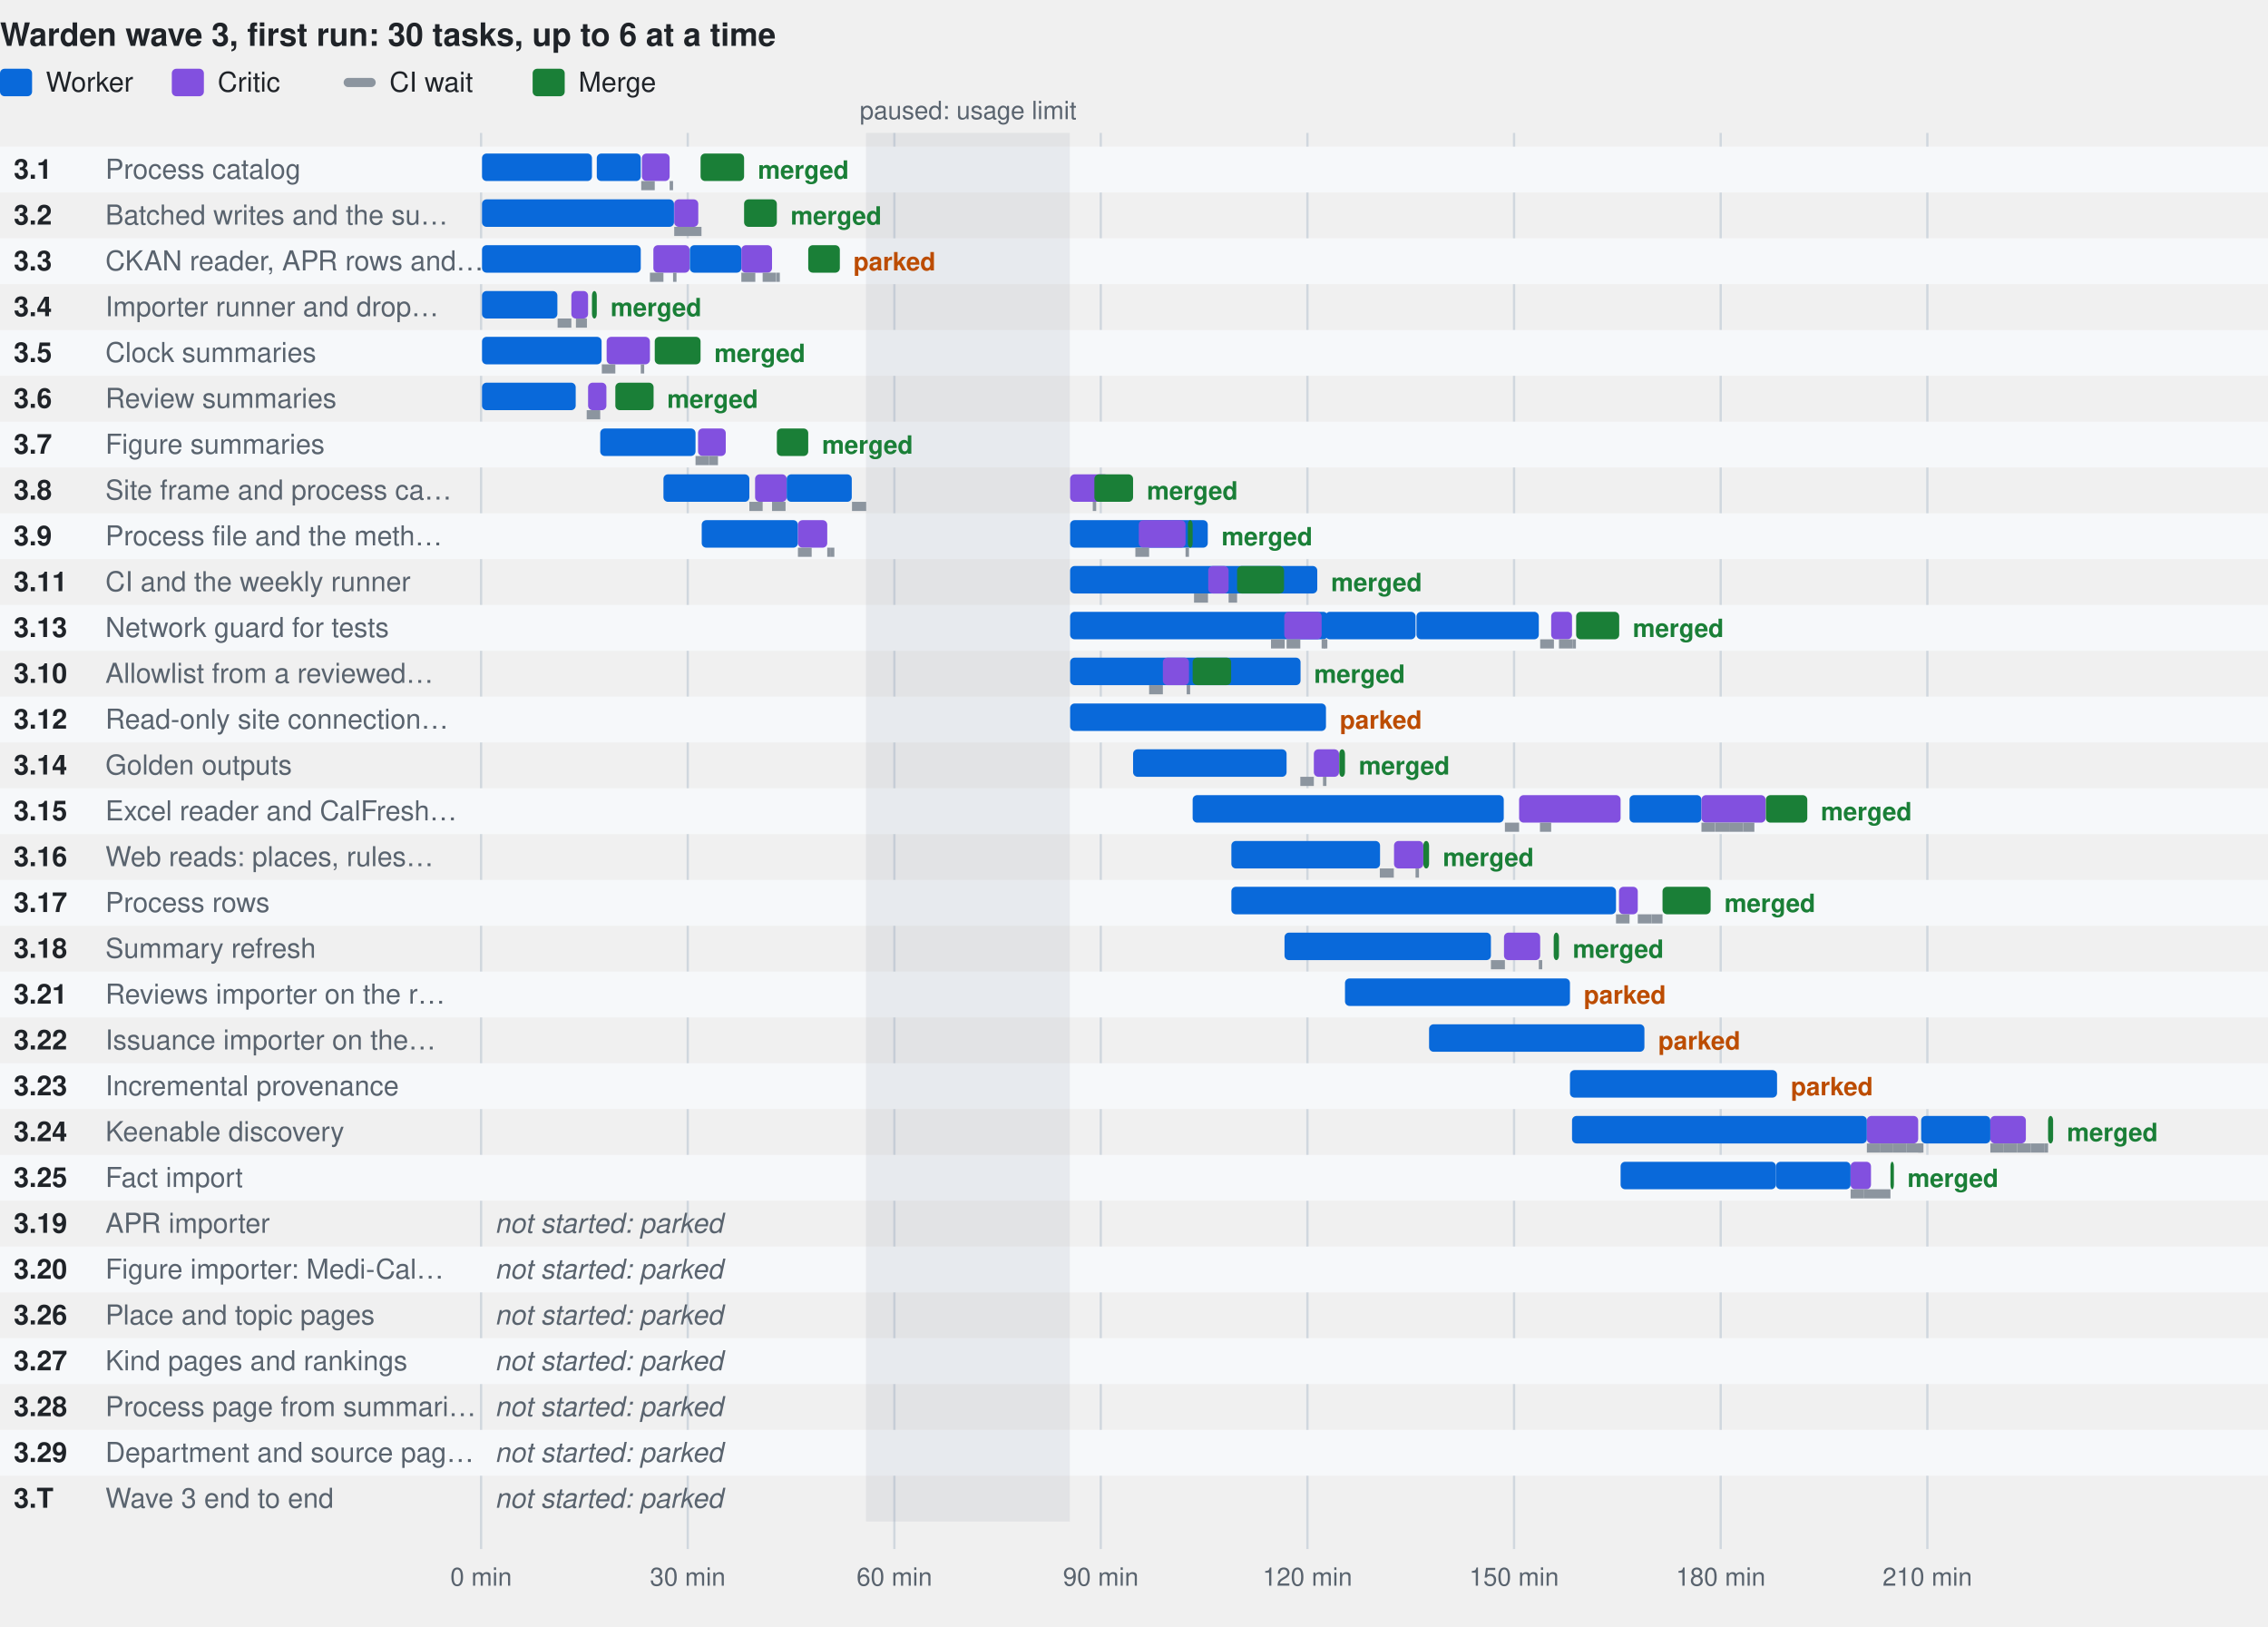
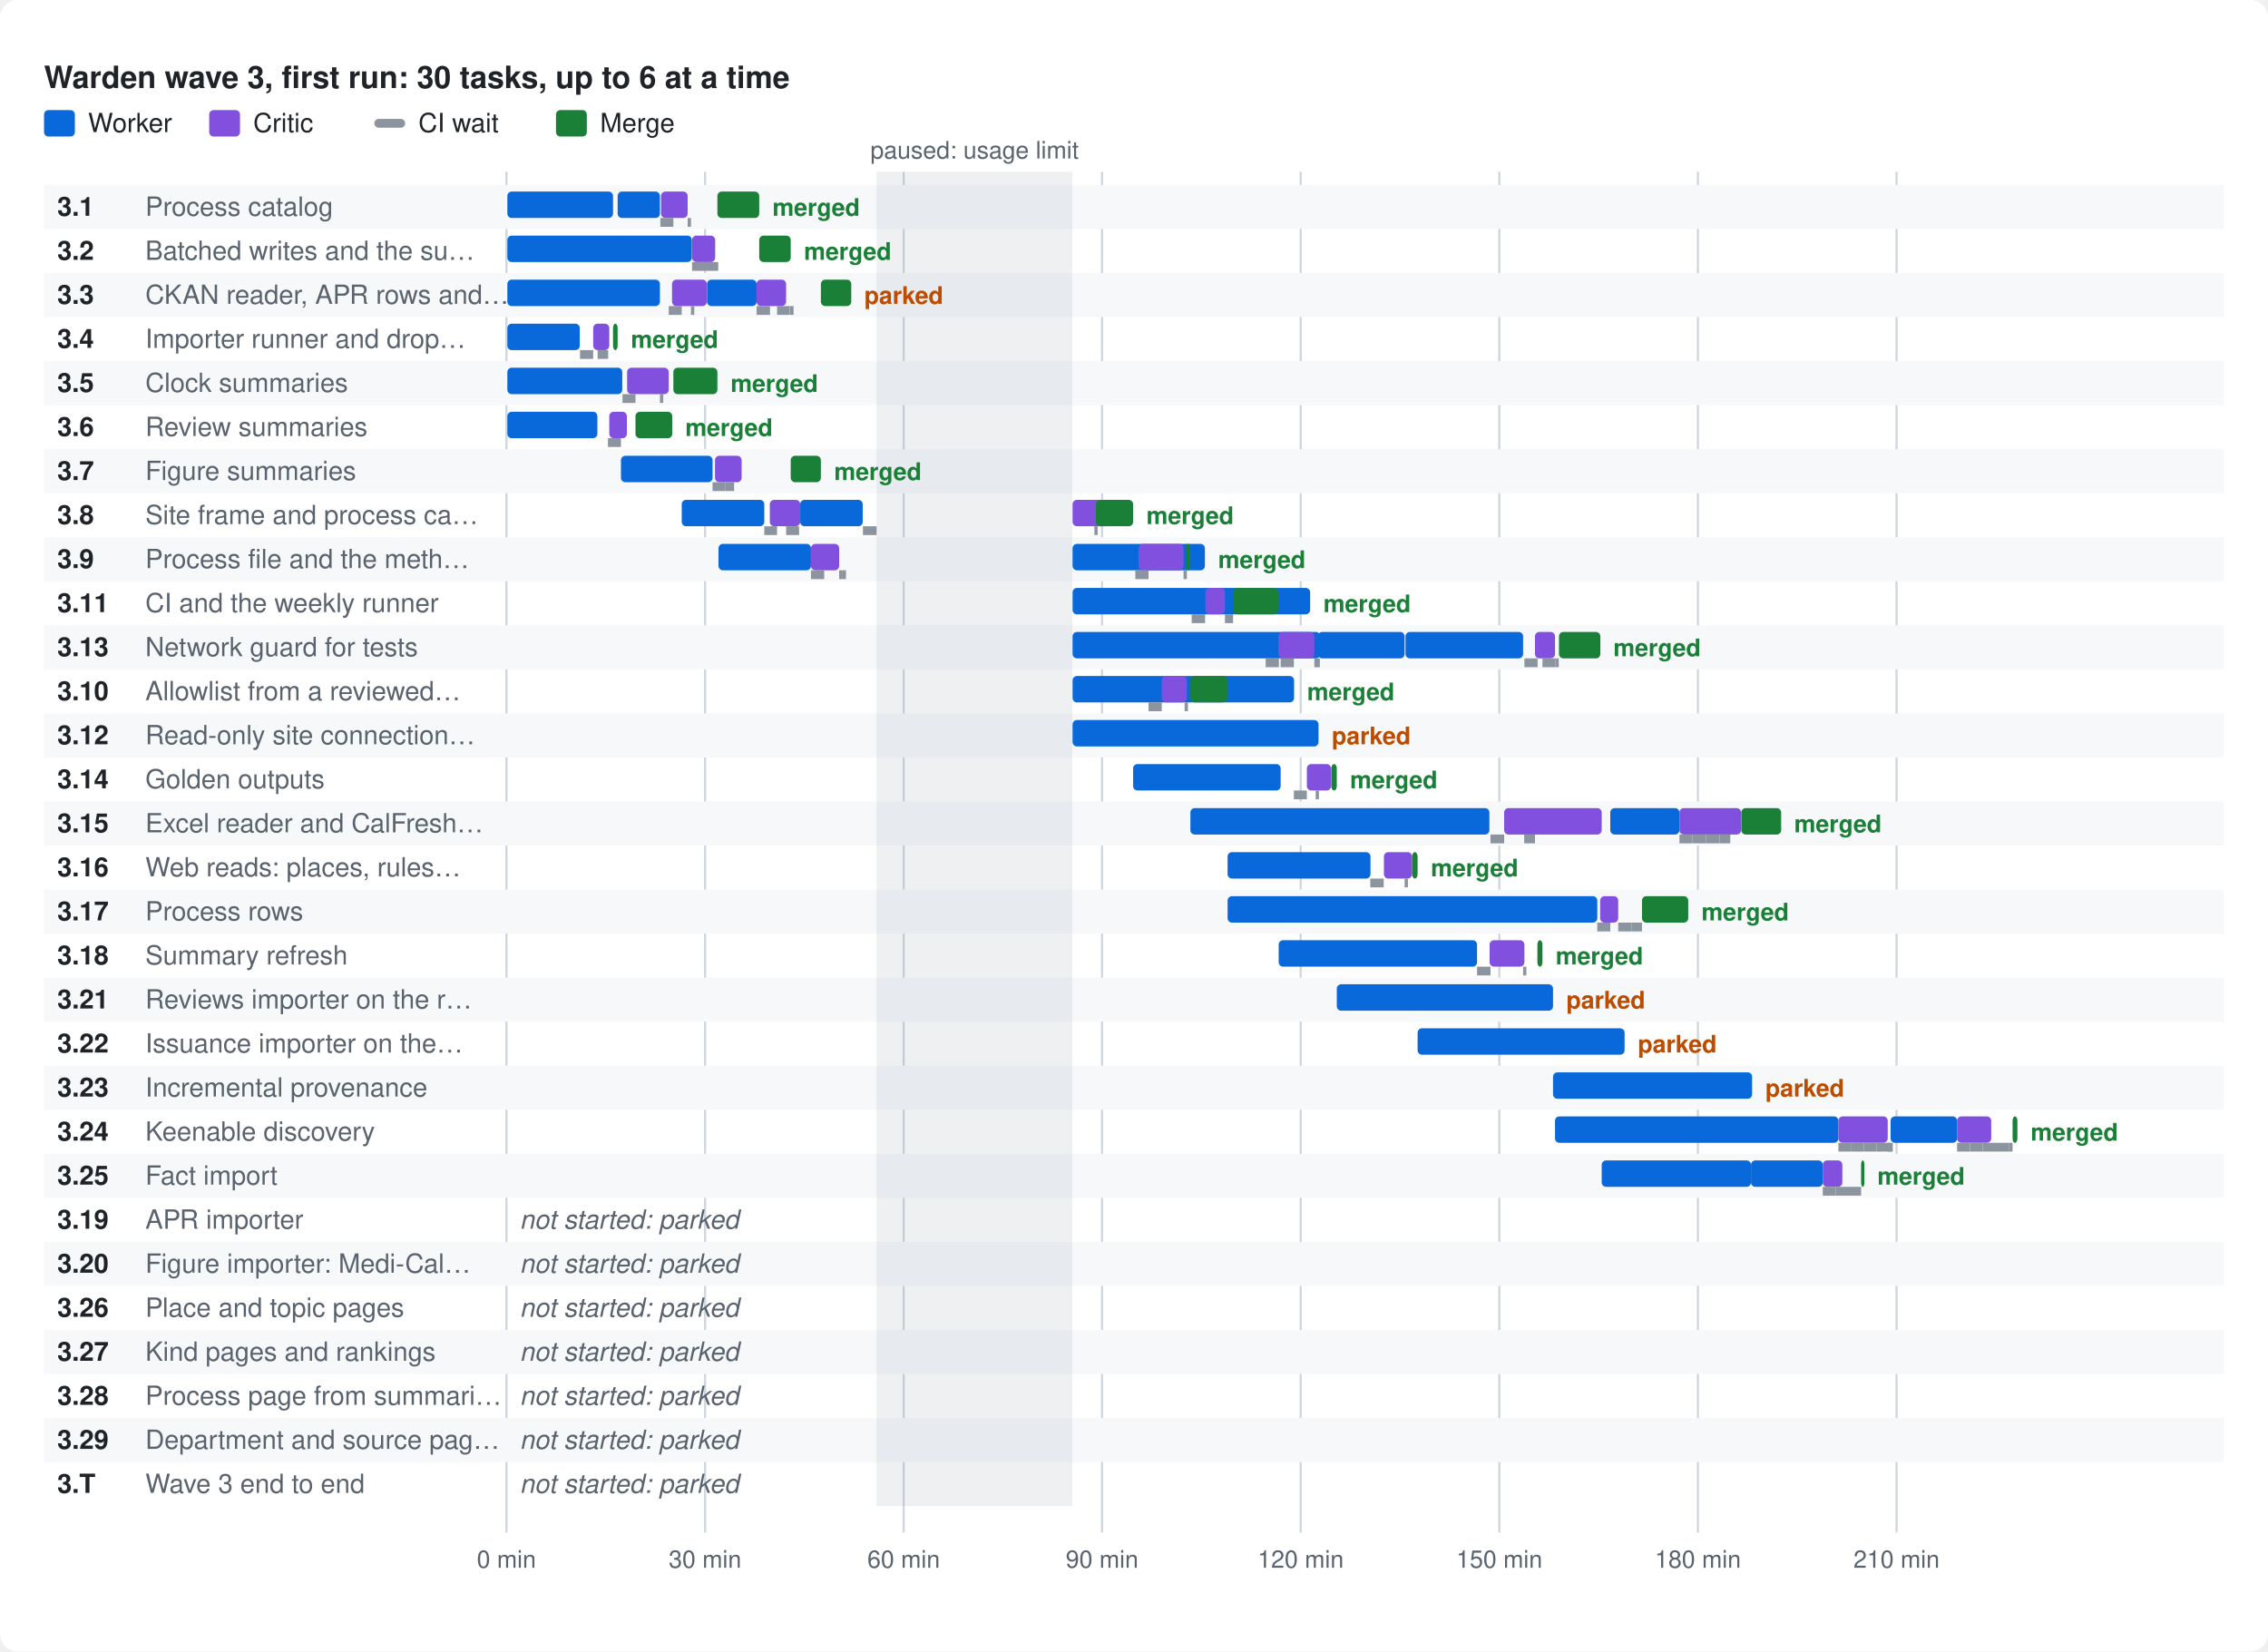
- <svg xmlns="http://www.w3.org/2000/svg" viewBox="0 0 990 710" width="990" height="710" role="img" aria-label="Warden wave 3, first run: 30 tasks, up to 6 at a time. One row per task; bars show worker, critic, CI-wait and merge agents over time.">
+ <svg xmlns="http://www.w3.org/2000/svg" viewBox="0 0 1030 750" width="1030" height="750" role="img" aria-label="Warden wave 3, first run: 30 tasks, up to 6 at a time. One row per task; bars show worker, critic, CI-wait and merge agents over time.">
  <style>
+ .bg{fill:#ffffff}
.t{font-family:-apple-system,BlinkMacSystemFont,"Segoe UI",Helvetica,Arial,sans-serif;fill:#1f2328}
.id{font-size:12px;font-weight:600}.ttl{font-size:12px;fill:#59636e}.ax{font-size:11px;fill:#59636e}
.hd{font-size:14px;font-weight:600}.lg{font-size:12px}.st{font-size:11px;font-weight:600}
.grid{stroke:#d0d7de;stroke-width:1}.band{fill:#f6f8fa}.gap{fill:#8c959f;fill-opacity:.14}
.worker{fill:#0969da}.critic{fill:#8250df}.merger{fill:#1a7f37}.ci{fill:#8c959f}
.ok{fill:#1a7f37}.park{fill:#bc4c00}.none{fill:#59636e;font-style:italic}
@media (prefers-color-scheme:dark){
- .t{fill:#f0f6fc}.ttl,.ax{fill:#9198a1}.grid{stroke:#3d444d}.band{fill:#151b23}
+ .bg{fill:#0d1117}.t{fill:#f0f6fc}.ttl,.ax{fill:#9198a1}.grid{stroke:#3d444d}.band{fill:#151b23}
.worker{fill:#4493f8}.critic{fill:#ab7df8}.merger{fill:#3fb950}.ci{fill:#656c76}
.ok{fill:#3fb950}.park{fill:#f0883e}.none{fill:#9198a1}}
</style>
-   <text class="t hd" x="0" y="20">Warden wave 3, first run: 30 tasks, up to 6 at a time</text>
-   <rect class="worker" x="0" y="30.0" width="14" height="12" rx="2" />
-   <text class="t lg" x="20" y="40">Worker</text>
-   <rect class="critic" x="75.0" y="30.0" width="14" height="12" rx="2" />
-   <text class="t lg" x="95.0" y="40">Critic</text>
-   <rect class="ci" x="150.0" y="34.0" width="14" height="4" rx="2" />
-   <text class="t lg" x="170.0" y="40">CI wait</text>
-   <rect class="merger" x="232.5" y="30.0" width="14" height="12" rx="2" />
-   <text class="t lg" x="252.5" y="40">Merge</text>
-   <line class="grid" x1="210.0" y1="58" x2="210.0" y2="676" />
-   <text class="t ax" x="210.0" y="692" text-anchor="middle">0 min</text>
-   <line class="grid" x1="300.2" y1="58" x2="300.2" y2="676" />
-   <text class="t ax" x="300.2" y="692" text-anchor="middle">30 min</text>
-   <line class="grid" x1="390.4" y1="58" x2="390.4" y2="676" />
-   <text class="t ax" x="390.4" y="692" text-anchor="middle">60 min</text>
-   <line class="grid" x1="480.5" y1="58" x2="480.5" y2="676" />
-   <text class="t ax" x="480.5" y="692" text-anchor="middle">90 min</text>
-   <line class="grid" x1="570.7" y1="58" x2="570.7" y2="676" />
-   <text class="t ax" x="570.7" y="692" text-anchor="middle">120 min</text>
-   <line class="grid" x1="660.9" y1="58" x2="660.9" y2="676" />
-   <text class="t ax" x="660.9" y="692" text-anchor="middle">150 min</text>
-   <line class="grid" x1="751.1" y1="58" x2="751.1" y2="676" />
-   <text class="t ax" x="751.1" y="692" text-anchor="middle">180 min</text>
-   <line class="grid" x1="841.3" y1="58" x2="841.3" y2="676" />
-   <text class="t ax" x="841.3" y="692" text-anchor="middle">210 min</text>
-   <rect class="band" x="0" y="64" width="990" height="20" />
-   <rect class="band" x="0" y="104" width="990" height="20" />
-   <rect class="band" x="0" y="144" width="990" height="20" />
-   <rect class="band" x="0" y="184" width="990" height="20" />
-   <rect class="band" x="0" y="224" width="990" height="20" />
-   <rect class="band" x="0" y="264" width="990" height="20" />
-   <rect class="band" x="0" y="304" width="990" height="20" />
-   <rect class="band" x="0" y="344" width="990" height="20" />
-   <rect class="band" x="0" y="384" width="990" height="20" />
-   <rect class="band" x="0" y="424" width="990" height="20" />
-   <rect class="band" x="0" y="464" width="990" height="20" />
-   <rect class="band" x="0" y="504" width="990" height="20" />
-   <rect class="band" x="0" y="544" width="990" height="20" />
-   <rect class="band" x="0" y="584" width="990" height="20" />
-   <rect class="band" x="0" y="624" width="990" height="20" />
-   <rect class="gap" x="378.0" y="58" width="89.0" height="606" />
-   <text class="t ax" x="422.6" y="52" text-anchor="middle">paused: usage limit</text>
-   <text class="t id" x="6" y="78">3.1</text>
-   <text class="t ttl" x="46" y="78">Process catalog</text>
-   <rect class="worker" x="210.4" y="67" width="48.0" height="12" rx="2" />
-   <rect class="worker" x="260.5" y="67" width="19.2" height="12" rx="2" />
-   <rect class="critic" x="280.2" y="67" width="12.1" height="12" rx="2" />
-   <rect class="merger" x="305.8" y="67" width="19.0" height="12" rx="2" />
-   <rect class="ci" x="279.9" y="79" width="5.9" height="4" />
-   <rect class="ci" x="292.3" y="79" width="1.5" height="4" />
-   <text class="t st ok" x="330.8" y="78">merged</text>
-   <text class="t id" x="6" y="98">3.2</text>
-   <text class="t ttl" x="46" y="98">Batched writes and the su…</text>
-   <rect class="worker" x="210.4" y="87" width="83.8" height="12" rx="2" />
-   <rect class="critic" x="294.3" y="87" width="10.5" height="12" rx="2" />
-   <rect class="merger" x="324.8" y="87" width="14.3" height="12" rx="2" />
-   <rect class="ci" x="294.3" y="99" width="5.9" height="4" />
-   <rect class="ci" x="300.1" y="99" width="6.1" height="4" />
-   <text class="t st ok" x="345.1" y="98">merged</text>
-   <text class="t id" x="6" y="118">3.3</text>
-   <text class="t ttl" x="46" y="118">CKAN reader, APR rows and…</text>
-   <rect class="worker" x="210.4" y="107" width="69.3" height="12" rx="2" />
-   <rect class="critic" x="285.2" y="107" width="15.8" height="12" rx="2" />
-   <rect class="worker" x="301.1" y="107" width="22.5" height="12" rx="2" />
-   <rect class="critic" x="323.6" y="107" width="13.4" height="12" rx="2" />
-   <rect class="merger" x="352.8" y="107" width="13.8" height="12" rx="2" />
-   <rect class="ci" x="283.7" y="119" width="5.9" height="4" />
-   <rect class="ci" x="293.8" y="119" width="1.5" height="4" />
-   <rect class="ci" x="323.6" y="119" width="6.1" height="4" />
-   <rect class="ci" x="332.9" y="119" width="5.8" height="4" />
-   <rect class="ci" x="338.8" y="119" width="1.6" height="4" />
-   <text class="t st park" x="372.5" y="118">parked</text>
-   <text class="t id" x="6" y="138">3.4</text>
-   <text class="t ttl" x="46" y="138">Importer runner and drop…</text>
-   <rect class="worker" x="210.4" y="127" width="32.9" height="12" rx="2" />
-   <rect class="critic" x="249.4" y="127" width="7.3" height="12" rx="2" />
-   <rect class="merger" x="258.4" y="127" width="2.1" height="12" rx="2" />
-   <rect class="ci" x="243.4" y="139" width="6.0" height="4" />
-   <rect class="ci" x="251.4" y="139" width="4.8" height="4" />
-   <text class="t st ok" x="266.5" y="138">merged</text>
-   <text class="t id" x="6" y="158">3.5</text>
-   <text class="t ttl" x="46" y="158">Clock summaries</text>
-   <rect class="worker" x="210.4" y="147" width="52.2" height="12" rx="2" />
-   <rect class="critic" x="264.8" y="147" width="18.9" height="12" rx="2" />
-   <rect class="merger" x="285.8" y="147" width="20.0" height="12" rx="2" />
-   <rect class="ci" x="262.7" y="159" width="5.9" height="4" />
-   <rect class="ci" x="279.7" y="159" width="1.5" height="4" />
-   <text class="t st ok" x="311.8" y="158">merged</text>
-   <text class="t id" x="6" y="178">3.6</text>
-   <text class="t ttl" x="46" y="178">Review summaries</text>
-   <rect class="worker" x="210.4" y="167" width="40.9" height="12" rx="2" />
-   <rect class="critic" x="256.7" y="167" width="8.0" height="12" rx="2" />
-   <rect class="merger" x="268.6" y="167" width="16.7" height="12" rx="2" />
-   <rect class="ci" x="256.1" y="179" width="5.9" height="4" />
-   <text class="t st ok" x="291.2" y="178">merged</text>
-   <text class="t id" x="6" y="198">3.7</text>
-   <text class="t ttl" x="46" y="198">Figure summaries</text>
-   <rect class="worker" x="262.0" y="187" width="41.6" height="12" rx="2" />
-   <rect class="critic" x="304.7" y="187" width="12.1" height="12" rx="2" />
-   <rect class="merger" x="339.1" y="187" width="13.7" height="12" rx="2" />
-   <rect class="ci" x="303.6" y="199" width="5.9" height="4" />
-   <rect class="ci" x="309.5" y="199" width="3.9" height="4" />
-   <text class="t st ok" x="358.8" y="198">merged</text>
-   <text class="t id" x="6" y="218">3.8</text>
-   <text class="t ttl" x="46" y="218">Site frame and process ca…</text>
-   <rect class="worker" x="289.6" y="207" width="37.5" height="12" rx="2" />
-   <rect class="critic" x="329.6" y="207" width="13.8" height="12" rx="2" />
-   <rect class="worker" x="343.4" y="207" width="28.4" height="12" rx="2" />
-   <rect class="critic" x="467.1" y="207" width="17.0" height="12" rx="2" />
-   <rect class="merger" x="477.7" y="207" width="16.9" height="12" rx="2" />
-   <rect class="ci" x="327.1" y="219" width="5.8" height="4" />
-   <rect class="ci" x="337.0" y="219" width="5.9" height="4" />
-   <rect class="ci" x="371.9" y="219" width="6.2" height="4" />
-   <rect class="ci" x="477.0" y="219" width="1.5" height="4" />
-   <text class="t st ok" x="500.6" y="218">merged</text>
-   <text class="t id" x="6" y="238">3.9</text>
-   <text class="t ttl" x="46" y="238">Process file and the meth…</text>
-   <rect class="worker" x="306.3" y="227" width="42.0" height="12" rx="2" />
-   <rect class="critic" x="348.3" y="227" width="12.8" height="12" rx="2" />
-   <rect class="worker" x="467.1" y="227" width="60.1" height="12" rx="2" />
-   <rect class="critic" x="497.1" y="227" width="20.4" height="12" rx="2" />
-   <rect class="merger" x="518.5" y="227" width="2.1" height="12" rx="2" />
-   <rect class="ci" x="348.3" y="239" width="6.0" height="4" />
-   <rect class="ci" x="361.1" y="239" width="1.6" height="4" />
-   <rect class="ci" x="362.7" y="239" width="1.5" height="4" />
-   <rect class="ci" x="495.6" y="239" width="6.0" height="4" />
-   <rect class="ci" x="517.5" y="239" width="1.5" height="4" />
-   <text class="t st ok" x="533.2" y="238">merged</text>
-   <text class="t id" x="6" y="258">3.11</text>
-   <text class="t ttl" x="46" y="258">CI and the weekly runner</text>
-   <rect class="worker" x="467.1" y="247" width="107.9" height="12" rx="2" />
-   <rect class="critic" x="527.4" y="247" width="8.9" height="12" rx="2" />
-   <rect class="merger" x="540.0" y="247" width="20.5" height="12" rx="2" />
-   <rect class="ci" x="521.2" y="259" width="6.1" height="4" />
-   <rect class="ci" x="536.3" y="259" width="3.7" height="4" />
-   <text class="t st ok" x="581.0" y="258">merged</text>
-   <text class="t id" x="6" y="278">3.13</text>
-   <text class="t ttl" x="46" y="278">Network guard for tests</text>
-   <rect class="worker" x="467.1" y="267" width="112.5" height="12" rx="2" />
-   <rect class="critic" x="560.6" y="267" width="16.3" height="12" rx="2" />
-   <rect class="worker" x="578.5" y="267" width="39.4" height="12" rx="2" />
-   <rect class="worker" x="618.3" y="267" width="53.4" height="12" rx="2" />
-   <rect class="critic" x="677.1" y="267" width="9.1" height="12" rx="2" />
-   <rect class="merger" x="688.0" y="267" width="18.8" height="12" rx="2" />
-   <rect class="ci" x="554.8" y="279" width="6.0" height="4" />
-   <rect class="ci" x="561.6" y="279" width="6.0" height="4" />
-   <rect class="ci" x="576.9" y="279" width="1.5" height="4" />
-   <rect class="ci" x="577.9" y="279" width="1.5" height="4" />
-   <rect class="ci" x="672.3" y="279" width="6.0" height="4" />
-   <rect class="ci" x="680.5" y="279" width="5.9" height="4" />
-   <rect class="ci" x="686.4" y="279" width="1.5" height="4" />
-   <text class="t st ok" x="712.7" y="278">merged</text>
-   <text class="t id" x="6" y="298">3.10</text>
-   <text class="t ttl" x="46" y="298">Allowlist from a reviewed…</text>
-   <rect class="worker" x="467.1" y="287" width="100.6" height="12" rx="2" />
-   <rect class="critic" x="507.6" y="287" width="11.4" height="12" rx="2" />
-   <rect class="merger" x="520.6" y="287" width="16.8" height="12" rx="2" />
-   <rect class="ci" x="501.6" y="299" width="6.0" height="4" />
-   <rect class="ci" x="518.0" y="299" width="1.5" height="4" />
-   <text class="t st ok" x="573.6" y="298">merged</text>
-   <text class="t id" x="6" y="318">3.12</text>
-   <text class="t ttl" x="46" y="318">Read-only site connection…</text>
-   <rect class="worker" x="467.1" y="307" width="111.7" height="12" rx="2" />
-   <text class="t st park" x="584.8" y="318">parked</text>
-   <text class="t id" x="6" y="338">3.14</text>
-   <text class="t ttl" x="46" y="338">Golden outputs</text>
-   <rect class="worker" x="494.6" y="327" width="67.0" height="12" rx="2" />
-   <rect class="critic" x="573.5" y="327" width="11.0" height="12" rx="2" />
-   <rect class="merger" x="584.6" y="327" width="2.5" height="12" rx="2" />
-   <rect class="ci" x="567.6" y="339" width="5.9" height="4" />
-   <rect class="ci" x="577.5" y="339" width="1.5" height="4" />
-   <text class="t st ok" x="593.1" y="338">merged</text>
-   <text class="t id" x="6" y="358">3.15</text>
-   <text class="t ttl" x="46" y="358">Excel reader and CalFresh…</text>
-   <rect class="worker" x="520.6" y="347" width="135.8" height="12" rx="2" />
-   <rect class="critic" x="663.1" y="347" width="44.3" height="12" rx="2" />
-   <rect class="worker" x="711.3" y="347" width="31.4" height="12" rx="2" />
-   <rect class="critic" x="742.7" y="347" width="28.0" height="12" rx="2" />
-   <rect class="merger" x="770.8" y="347" width="18.1" height="12" rx="2" />
-   <rect class="ci" x="656.9" y="359" width="6.2" height="4" />
-   <rect class="ci" x="672.2" y="359" width="4.9" height="4" />
-   <rect class="ci" x="742.7" y="359" width="6.0" height="4" />
-   <rect class="ci" x="748.8" y="359" width="6.0" height="4" />
-   <rect class="ci" x="754.8" y="359" width="6.1" height="4" />
-   <rect class="ci" x="760.9" y="359" width="4.9" height="4" />
-   <text class="t st ok" x="794.8" y="358">merged</text>
-   <text class="t id" x="6" y="378">3.16</text>
-   <text class="t ttl" x="46" y="378">Web reads: places, rules…</text>
-   <rect class="worker" x="537.5" y="367" width="64.9" height="12" rx="2" />
-   <rect class="critic" x="608.5" y="367" width="12.8" height="12" rx="2" />
-   <rect class="merger" x="621.3" y="367" width="2.5" height="12" rx="2" />
-   <rect class="ci" x="602.3" y="379" width="6.1" height="4" />
-   <rect class="ci" x="617.9" y="379" width="1.5" height="4" />
-   <text class="t st ok" x="629.8" y="378">merged</text>
-   <text class="t id" x="6" y="398">3.17</text>
-   <text class="t ttl" x="46" y="398">Process rows</text>
-   <rect class="worker" x="537.5" y="387" width="167.9" height="12" rx="2" />
-   <rect class="critic" x="706.7" y="387" width="8.2" height="12" rx="2" />
-   <rect class="merger" x="725.7" y="387" width="21.0" height="12" rx="2" />
-   <rect class="ci" x="705.4" y="399" width="5.9" height="4" />
-   <rect class="ci" x="714.9" y="399" width="6.0" height="4" />
-   <rect class="ci" x="720.9" y="399" width="4.8" height="4" />
-   <text class="t st ok" x="752.7" y="398">merged</text>
-   <text class="t id" x="6" y="418">3.18</text>
-   <text class="t ttl" x="46" y="418">Summary refresh</text>
-   <rect class="worker" x="560.7" y="407" width="90.1" height="12" rx="2" />
-   <rect class="critic" x="656.5" y="407" width="15.8" height="12" rx="2" />
-   <rect class="merger" x="678.2" y="407" width="2.3" height="12" rx="2" />
-   <rect class="ci" x="650.8" y="419" width="6.1" height="4" />
-   <rect class="ci" x="671.7" y="419" width="1.5" height="4" />
-   <text class="t st ok" x="686.5" y="418">merged</text>
-   <text class="t id" x="6" y="438">3.21</text>
-   <text class="t ttl" x="46" y="438">Reviews importer on the r…</text>
-   <rect class="worker" x="587.1" y="427" width="98.2" height="12" rx="2" />
-   <text class="t st park" x="691.3" y="438">parked</text>
-   <text class="t id" x="6" y="458">3.22</text>
-   <text class="t ttl" x="46" y="458">Issuance importer on the…</text>
-   <rect class="worker" x="623.8" y="447" width="94.0" height="12" rx="2" />
-   <text class="t st park" x="723.8" y="458">parked</text>
-   <text class="t id" x="6" y="478">3.23</text>
-   <text class="t ttl" x="46" y="478">Incremental provenance</text>
-   <rect class="worker" x="685.3" y="467" width="90.4" height="12" rx="2" />
-   <text class="t st park" x="781.7" y="478">parked</text>
-   <text class="t id" x="6" y="498">3.24</text>
-   <text class="t ttl" x="46" y="498">Keenable discovery</text>
-   <rect class="worker" x="686.2" y="487" width="128.7" height="12" rx="2" />
-   <rect class="critic" x="814.9" y="487" width="22.4" height="12" rx="2" />
-   <rect class="worker" x="838.6" y="487" width="30.2" height="12" rx="2" />
-   <rect class="critic" x="868.8" y="487" width="15.5" height="12" rx="2" />
-   <rect class="merger" x="894.0" y="487" width="2.2" height="12" rx="2" />
-   <rect class="ci" x="814.9" y="499" width="5.8" height="4" />
-   <rect class="ci" x="820.6" y="499" width="5.8" height="4" />
-   <rect class="ci" x="826.4" y="499" width="5.9" height="4" />
-   <rect class="ci" x="832.3" y="499" width="5.8" height="4" />
-   <rect class="ci" x="837.3" y="499" width="1.5" height="4" />
-   <rect class="ci" x="838.1" y="499" width="1.5" height="4" />
-   <rect class="ci" x="868.8" y="499" width="5.9" height="4" />
-   <rect class="ci" x="874.7" y="499" width="5.8" height="4" />
-   <rect class="ci" x="880.5" y="499" width="5.9" height="4" />
-   <rect class="ci" x="886.4" y="499" width="6.1" height="4" />
-   <rect class="ci" x="892.5" y="499" width="1.5" height="4" />
-   <text class="t st ok" x="902.2" y="498">merged</text>
-   <text class="t id" x="6" y="518">3.25</text>
-   <text class="t ttl" x="46" y="518">Fact import</text>
-   <rect class="worker" x="707.4" y="507" width="67.8" height="12" rx="2" />
-   <rect class="worker" x="775.2" y="507" width="32.6" height="12" rx="2" />
-   <rect class="critic" x="807.8" y="507" width="8.9" height="12" rx="2" />
-   <rect class="merger" x="825.2" y="507" width="1.5" height="12" rx="2" />
-   <rect class="ci" x="807.8" y="519" width="5.9" height="4" />
-   <rect class="ci" x="813.7" y="519" width="11.5" height="4" />
-   <text class="t st ok" x="832.6" y="518">merged</text>
-   <text class="t id" x="6" y="538">3.19</text>
-   <text class="t ttl" x="46" y="538">APR importer</text>
-   <text class="t ttl none" x="216.0" y="538">not started: parked</text>
-   <text class="t id" x="6" y="558">3.20</text>
-   <text class="t ttl" x="46" y="558">Figure importer: Medi-Cal…</text>
-   <text class="t ttl none" x="216.0" y="558">not started: parked</text>
-   <text class="t id" x="6" y="578">3.26</text>
-   <text class="t ttl" x="46" y="578">Place and topic pages</text>
-   <text class="t ttl none" x="216.0" y="578">not started: parked</text>
-   <text class="t id" x="6" y="598">3.27</text>
-   <text class="t ttl" x="46" y="598">Kind pages and rankings</text>
-   <text class="t ttl none" x="216.0" y="598">not started: parked</text>
-   <text class="t id" x="6" y="618">3.28</text>
-   <text class="t ttl" x="46" y="618">Process page from summari…</text>
-   <text class="t ttl none" x="216.0" y="618">not started: parked</text>
-   <text class="t id" x="6" y="638">3.29</text>
-   <text class="t ttl" x="46" y="638">Department and source pag…</text>
-   <text class="t ttl none" x="216.0" y="638">not started: parked</text>
-   <text class="t id" x="6" y="658">3.T</text>
-   <text class="t ttl" x="46" y="658">Wave 3 end to end</text>
-   <text class="t ttl none" x="216.0" y="658">not started: parked</text>
+   <rect class="bg" width="1030" height="750" rx="8" />
+   <g transform="translate(20,20)">
+     <text class="t hd" x="0" y="20">Warden wave 3, first run: 30 tasks, up to 6 at a time</text>
+     <rect class="worker" x="0" y="30.0" width="14" height="12" rx="2" />
+     <text class="t lg" x="20" y="40">Worker</text>
+     <rect class="critic" x="75.0" y="30.0" width="14" height="12" rx="2" />
+     <text class="t lg" x="95.0" y="40">Critic</text>
+     <rect class="ci" x="150.0" y="34.0" width="14" height="4" rx="2" />
+     <text class="t lg" x="170.0" y="40">CI wait</text>
+     <rect class="merger" x="232.5" y="30.0" width="14" height="12" rx="2" />
+     <text class="t lg" x="252.5" y="40">Merge</text>
+     <line class="grid" x1="210.0" y1="58" x2="210.0" y2="676" />
+     <text class="t ax" x="210.0" y="692" text-anchor="middle">0 min</text>
+     <line class="grid" x1="300.2" y1="58" x2="300.2" y2="676" />
+     <text class="t ax" x="300.2" y="692" text-anchor="middle">30 min</text>
+     <line class="grid" x1="390.4" y1="58" x2="390.4" y2="676" />
+     <text class="t ax" x="390.4" y="692" text-anchor="middle">60 min</text>
+     <line class="grid" x1="480.5" y1="58" x2="480.5" y2="676" />
+     <text class="t ax" x="480.5" y="692" text-anchor="middle">90 min</text>
+     <line class="grid" x1="570.7" y1="58" x2="570.7" y2="676" />
+     <text class="t ax" x="570.7" y="692" text-anchor="middle">120 min</text>
+     <line class="grid" x1="660.9" y1="58" x2="660.9" y2="676" />
+     <text class="t ax" x="660.9" y="692" text-anchor="middle">150 min</text>
+     <line class="grid" x1="751.1" y1="58" x2="751.1" y2="676" />
+     <text class="t ax" x="751.1" y="692" text-anchor="middle">180 min</text>
+     <line class="grid" x1="841.3" y1="58" x2="841.3" y2="676" />
+     <text class="t ax" x="841.3" y="692" text-anchor="middle">210 min</text>
+     <rect class="band" x="0" y="64" width="990" height="20" />
+     <rect class="band" x="0" y="104" width="990" height="20" />
+     <rect class="band" x="0" y="144" width="990" height="20" />
+     <rect class="band" x="0" y="184" width="990" height="20" />
+     <rect class="band" x="0" y="224" width="990" height="20" />
+     <rect class="band" x="0" y="264" width="990" height="20" />
+     <rect class="band" x="0" y="304" width="990" height="20" />
+     <rect class="band" x="0" y="344" width="990" height="20" />
+     <rect class="band" x="0" y="384" width="990" height="20" />
+     <rect class="band" x="0" y="424" width="990" height="20" />
+     <rect class="band" x="0" y="464" width="990" height="20" />
+     <rect class="band" x="0" y="504" width="990" height="20" />
+     <rect class="band" x="0" y="544" width="990" height="20" />
+     <rect class="band" x="0" y="584" width="990" height="20" />
+     <rect class="band" x="0" y="624" width="990" height="20" />
+     <rect class="gap" x="378.0" y="58" width="89.0" height="606" />
+     <text class="t ax" x="422.6" y="52" text-anchor="middle">paused: usage limit</text>
+     <text class="t id" x="6" y="78">3.1</text>
+     <text class="t ttl" x="46" y="78">Process catalog</text>
+     <rect class="worker" x="210.4" y="67" width="48.0" height="12" rx="2" />
+     <rect class="worker" x="260.5" y="67" width="19.2" height="12" rx="2" />
+     <rect class="critic" x="280.2" y="67" width="12.1" height="12" rx="2" />
+     <rect class="merger" x="305.8" y="67" width="19.0" height="12" rx="2" />
+     <rect class="ci" x="279.9" y="79" width="5.9" height="4" />
+     <rect class="ci" x="292.3" y="79" width="1.5" height="4" />
+     <text class="t st ok" x="330.8" y="78">merged</text>
+     <text class="t id" x="6" y="98">3.2</text>
+     <text class="t ttl" x="46" y="98">Batched writes and the su…</text>
+     <rect class="worker" x="210.4" y="87" width="83.8" height="12" rx="2" />
+     <rect class="critic" x="294.3" y="87" width="10.5" height="12" rx="2" />
+     <rect class="merger" x="324.8" y="87" width="14.3" height="12" rx="2" />
+     <rect class="ci" x="294.3" y="99" width="5.9" height="4" />
+     <rect class="ci" x="300.1" y="99" width="6.1" height="4" />
+     <text class="t st ok" x="345.1" y="98">merged</text>
+     <text class="t id" x="6" y="118">3.3</text>
+     <text class="t ttl" x="46" y="118">CKAN reader, APR rows and…</text>
+     <rect class="worker" x="210.4" y="107" width="69.3" height="12" rx="2" />
+     <rect class="critic" x="285.2" y="107" width="15.8" height="12" rx="2" />
+     <rect class="worker" x="301.1" y="107" width="22.5" height="12" rx="2" />
+     <rect class="critic" x="323.6" y="107" width="13.4" height="12" rx="2" />
+     <rect class="merger" x="352.8" y="107" width="13.8" height="12" rx="2" />
+     <rect class="ci" x="283.7" y="119" width="5.9" height="4" />
+     <rect class="ci" x="293.8" y="119" width="1.5" height="4" />
+     <rect class="ci" x="323.6" y="119" width="6.1" height="4" />
+     <rect class="ci" x="332.9" y="119" width="5.8" height="4" />
+     <rect class="ci" x="338.8" y="119" width="1.6" height="4" />
+     <text class="t st park" x="372.5" y="118">parked</text>
+     <text class="t id" x="6" y="138">3.4</text>
+     <text class="t ttl" x="46" y="138">Importer runner and drop…</text>
+     <rect class="worker" x="210.4" y="127" width="32.9" height="12" rx="2" />
+     <rect class="critic" x="249.4" y="127" width="7.3" height="12" rx="2" />
+     <rect class="merger" x="258.4" y="127" width="2.1" height="12" rx="2" />
+     <rect class="ci" x="243.4" y="139" width="6.0" height="4" />
+     <rect class="ci" x="251.4" y="139" width="4.8" height="4" />
+     <text class="t st ok" x="266.5" y="138">merged</text>
+     <text class="t id" x="6" y="158">3.5</text>
+     <text class="t ttl" x="46" y="158">Clock summaries</text>
+     <rect class="worker" x="210.4" y="147" width="52.2" height="12" rx="2" />
+     <rect class="critic" x="264.8" y="147" width="18.9" height="12" rx="2" />
+     <rect class="merger" x="285.8" y="147" width="20.0" height="12" rx="2" />
+     <rect class="ci" x="262.7" y="159" width="5.9" height="4" />
+     <rect class="ci" x="279.7" y="159" width="1.5" height="4" />
+     <text class="t st ok" x="311.8" y="158">merged</text>
+     <text class="t id" x="6" y="178">3.6</text>
+     <text class="t ttl" x="46" y="178">Review summaries</text>
+     <rect class="worker" x="210.4" y="167" width="40.9" height="12" rx="2" />
+     <rect class="critic" x="256.7" y="167" width="8.0" height="12" rx="2" />
+     <rect class="merger" x="268.6" y="167" width="16.7" height="12" rx="2" />
+     <rect class="ci" x="256.1" y="179" width="5.9" height="4" />
+     <text class="t st ok" x="291.2" y="178">merged</text>
+     <text class="t id" x="6" y="198">3.7</text>
+     <text class="t ttl" x="46" y="198">Figure summaries</text>
+     <rect class="worker" x="262.0" y="187" width="41.6" height="12" rx="2" />
+     <rect class="critic" x="304.7" y="187" width="12.1" height="12" rx="2" />
+     <rect class="merger" x="339.1" y="187" width="13.7" height="12" rx="2" />
+     <rect class="ci" x="303.6" y="199" width="5.9" height="4" />
+     <rect class="ci" x="309.5" y="199" width="3.9" height="4" />
+     <text class="t st ok" x="358.8" y="198">merged</text>
+     <text class="t id" x="6" y="218">3.8</text>
+     <text class="t ttl" x="46" y="218">Site frame and process ca…</text>
+     <rect class="worker" x="289.6" y="207" width="37.5" height="12" rx="2" />
+     <rect class="critic" x="329.6" y="207" width="13.8" height="12" rx="2" />
+     <rect class="worker" x="343.4" y="207" width="28.4" height="12" rx="2" />
+     <rect class="critic" x="467.1" y="207" width="17.0" height="12" rx="2" />
+     <rect class="merger" x="477.7" y="207" width="16.9" height="12" rx="2" />
+     <rect class="ci" x="327.1" y="219" width="5.8" height="4" />
+     <rect class="ci" x="337.0" y="219" width="5.9" height="4" />
+     <rect class="ci" x="371.9" y="219" width="6.2" height="4" />
+     <rect class="ci" x="477.0" y="219" width="1.5" height="4" />
+     <text class="t st ok" x="500.6" y="218">merged</text>
+     <text class="t id" x="6" y="238">3.9</text>
+     <text class="t ttl" x="46" y="238">Process file and the meth…</text>
+     <rect class="worker" x="306.3" y="227" width="42.0" height="12" rx="2" />
+     <rect class="critic" x="348.3" y="227" width="12.8" height="12" rx="2" />
+     <rect class="worker" x="467.1" y="227" width="60.1" height="12" rx="2" />
+     <rect class="critic" x="497.1" y="227" width="20.4" height="12" rx="2" />
+     <rect class="merger" x="518.5" y="227" width="2.1" height="12" rx="2" />
+     <rect class="ci" x="348.3" y="239" width="6.0" height="4" />
+     <rect class="ci" x="361.1" y="239" width="1.6" height="4" />
+     <rect class="ci" x="362.7" y="239" width="1.5" height="4" />
+     <rect class="ci" x="495.6" y="239" width="6.0" height="4" />
+     <rect class="ci" x="517.5" y="239" width="1.5" height="4" />
+     <text class="t st ok" x="533.2" y="238">merged</text>
+     <text class="t id" x="6" y="258">3.11</text>
+     <text class="t ttl" x="46" y="258">CI and the weekly runner</text>
+     <rect class="worker" x="467.1" y="247" width="107.9" height="12" rx="2" />
+     <rect class="critic" x="527.4" y="247" width="8.9" height="12" rx="2" />
+     <rect class="merger" x="540.0" y="247" width="20.5" height="12" rx="2" />
+     <rect class="ci" x="521.2" y="259" width="6.1" height="4" />
+     <rect class="ci" x="536.3" y="259" width="3.7" height="4" />
+     <text class="t st ok" x="581.0" y="258">merged</text>
+     <text class="t id" x="6" y="278">3.13</text>
+     <text class="t ttl" x="46" y="278">Network guard for tests</text>
+     <rect class="worker" x="467.1" y="267" width="112.5" height="12" rx="2" />
+     <rect class="critic" x="560.6" y="267" width="16.3" height="12" rx="2" />
+     <rect class="worker" x="578.5" y="267" width="39.4" height="12" rx="2" />
+     <rect class="worker" x="618.3" y="267" width="53.4" height="12" rx="2" />
+     <rect class="critic" x="677.1" y="267" width="9.1" height="12" rx="2" />
+     <rect class="merger" x="688.0" y="267" width="18.8" height="12" rx="2" />
+     <rect class="ci" x="554.8" y="279" width="6.0" height="4" />
+     <rect class="ci" x="561.6" y="279" width="6.0" height="4" />
+     <rect class="ci" x="576.9" y="279" width="1.5" height="4" />
+     <rect class="ci" x="577.9" y="279" width="1.5" height="4" />
+     <rect class="ci" x="672.3" y="279" width="6.0" height="4" />
+     <rect class="ci" x="680.5" y="279" width="5.9" height="4" />
+     <rect class="ci" x="686.4" y="279" width="1.5" height="4" />
+     <text class="t st ok" x="712.7" y="278">merged</text>
+     <text class="t id" x="6" y="298">3.10</text>
+     <text class="t ttl" x="46" y="298">Allowlist from a reviewed…</text>
+     <rect class="worker" x="467.1" y="287" width="100.6" height="12" rx="2" />
+     <rect class="critic" x="507.6" y="287" width="11.4" height="12" rx="2" />
+     <rect class="merger" x="520.6" y="287" width="16.8" height="12" rx="2" />
+     <rect class="ci" x="501.6" y="299" width="6.0" height="4" />
+     <rect class="ci" x="518.0" y="299" width="1.5" height="4" />
+     <text class="t st ok" x="573.6" y="298">merged</text>
+     <text class="t id" x="6" y="318">3.12</text>
+     <text class="t ttl" x="46" y="318">Read-only site connection…</text>
+     <rect class="worker" x="467.1" y="307" width="111.7" height="12" rx="2" />
+     <text class="t st park" x="584.8" y="318">parked</text>
+     <text class="t id" x="6" y="338">3.14</text>
+     <text class="t ttl" x="46" y="338">Golden outputs</text>
+     <rect class="worker" x="494.6" y="327" width="67.0" height="12" rx="2" />
+     <rect class="critic" x="573.5" y="327" width="11.0" height="12" rx="2" />
+     <rect class="merger" x="584.6" y="327" width="2.5" height="12" rx="2" />
+     <rect class="ci" x="567.6" y="339" width="5.9" height="4" />
+     <rect class="ci" x="577.5" y="339" width="1.5" height="4" />
+     <text class="t st ok" x="593.1" y="338">merged</text>
+     <text class="t id" x="6" y="358">3.15</text>
+     <text class="t ttl" x="46" y="358">Excel reader and CalFresh…</text>
+     <rect class="worker" x="520.6" y="347" width="135.8" height="12" rx="2" />
+     <rect class="critic" x="663.1" y="347" width="44.3" height="12" rx="2" />
+     <rect class="worker" x="711.3" y="347" width="31.4" height="12" rx="2" />
+     <rect class="critic" x="742.7" y="347" width="28.0" height="12" rx="2" />
+     <rect class="merger" x="770.8" y="347" width="18.1" height="12" rx="2" />
+     <rect class="ci" x="656.9" y="359" width="6.2" height="4" />
+     <rect class="ci" x="672.2" y="359" width="4.9" height="4" />
+     <rect class="ci" x="742.7" y="359" width="6.0" height="4" />
+     <rect class="ci" x="748.8" y="359" width="6.0" height="4" />
+     <rect class="ci" x="754.8" y="359" width="6.1" height="4" />
+     <rect class="ci" x="760.9" y="359" width="4.9" height="4" />
+     <text class="t st ok" x="794.8" y="358">merged</text>
+     <text class="t id" x="6" y="378">3.16</text>
+     <text class="t ttl" x="46" y="378">Web reads: places, rules…</text>
+     <rect class="worker" x="537.5" y="367" width="64.9" height="12" rx="2" />
+     <rect class="critic" x="608.5" y="367" width="12.8" height="12" rx="2" />
+     <rect class="merger" x="621.3" y="367" width="2.5" height="12" rx="2" />
+     <rect class="ci" x="602.3" y="379" width="6.1" height="4" />
+     <rect class="ci" x="617.9" y="379" width="1.5" height="4" />
+     <text class="t st ok" x="629.8" y="378">merged</text>
+     <text class="t id" x="6" y="398">3.17</text>
+     <text class="t ttl" x="46" y="398">Process rows</text>
+     <rect class="worker" x="537.5" y="387" width="167.9" height="12" rx="2" />
+     <rect class="critic" x="706.7" y="387" width="8.2" height="12" rx="2" />
+     <rect class="merger" x="725.7" y="387" width="21.0" height="12" rx="2" />
+     <rect class="ci" x="705.4" y="399" width="5.9" height="4" />
+     <rect class="ci" x="714.9" y="399" width="6.0" height="4" />
+     <rect class="ci" x="720.9" y="399" width="4.8" height="4" />
+     <text class="t st ok" x="752.7" y="398">merged</text>
+     <text class="t id" x="6" y="418">3.18</text>
+     <text class="t ttl" x="46" y="418">Summary refresh</text>
+     <rect class="worker" x="560.7" y="407" width="90.1" height="12" rx="2" />
+     <rect class="critic" x="656.5" y="407" width="15.8" height="12" rx="2" />
+     <rect class="merger" x="678.2" y="407" width="2.3" height="12" rx="2" />
+     <rect class="ci" x="650.8" y="419" width="6.1" height="4" />
+     <rect class="ci" x="671.7" y="419" width="1.5" height="4" />
+     <text class="t st ok" x="686.5" y="418">merged</text>
+     <text class="t id" x="6" y="438">3.21</text>
+     <text class="t ttl" x="46" y="438">Reviews importer on the r…</text>
+     <rect class="worker" x="587.1" y="427" width="98.2" height="12" rx="2" />
+     <text class="t st park" x="691.3" y="438">parked</text>
+     <text class="t id" x="6" y="458">3.22</text>
+     <text class="t ttl" x="46" y="458">Issuance importer on the…</text>
+     <rect class="worker" x="623.8" y="447" width="94.0" height="12" rx="2" />
+     <text class="t st park" x="723.8" y="458">parked</text>
+     <text class="t id" x="6" y="478">3.23</text>
+     <text class="t ttl" x="46" y="478">Incremental provenance</text>
+     <rect class="worker" x="685.3" y="467" width="90.4" height="12" rx="2" />
+     <text class="t st park" x="781.7" y="478">parked</text>
+     <text class="t id" x="6" y="498">3.24</text>
+     <text class="t ttl" x="46" y="498">Keenable discovery</text>
+     <rect class="worker" x="686.2" y="487" width="128.7" height="12" rx="2" />
+     <rect class="critic" x="814.9" y="487" width="22.4" height="12" rx="2" />
+     <rect class="worker" x="838.6" y="487" width="30.2" height="12" rx="2" />
+     <rect class="critic" x="868.8" y="487" width="15.5" height="12" rx="2" />
+     <rect class="merger" x="894.0" y="487" width="2.2" height="12" rx="2" />
+     <rect class="ci" x="814.9" y="499" width="5.8" height="4" />
+     <rect class="ci" x="820.6" y="499" width="5.8" height="4" />
+     <rect class="ci" x="826.4" y="499" width="5.9" height="4" />
+     <rect class="ci" x="832.3" y="499" width="5.8" height="4" />
+     <rect class="ci" x="837.3" y="499" width="1.5" height="4" />
+     <rect class="ci" x="838.1" y="499" width="1.5" height="4" />
+     <rect class="ci" x="868.8" y="499" width="5.9" height="4" />
+     <rect class="ci" x="874.7" y="499" width="5.8" height="4" />
+     <rect class="ci" x="880.5" y="499" width="5.9" height="4" />
+     <rect class="ci" x="886.4" y="499" width="6.1" height="4" />
+     <rect class="ci" x="892.5" y="499" width="1.5" height="4" />
+     <text class="t st ok" x="902.2" y="498">merged</text>
+     <text class="t id" x="6" y="518">3.25</text>
+     <text class="t ttl" x="46" y="518">Fact import</text>
+     <rect class="worker" x="707.4" y="507" width="67.8" height="12" rx="2" />
+     <rect class="worker" x="775.2" y="507" width="32.6" height="12" rx="2" />
+     <rect class="critic" x="807.8" y="507" width="8.9" height="12" rx="2" />
+     <rect class="merger" x="825.2" y="507" width="1.5" height="12" rx="2" />
+     <rect class="ci" x="807.8" y="519" width="5.9" height="4" />
+     <rect class="ci" x="813.7" y="519" width="11.5" height="4" />
+     <text class="t st ok" x="832.6" y="518">merged</text>
+     <text class="t id" x="6" y="538">3.19</text>
+     <text class="t ttl" x="46" y="538">APR importer</text>
+     <text class="t ttl none" x="216.0" y="538">not started: parked</text>
+     <text class="t id" x="6" y="558">3.20</text>
+     <text class="t ttl" x="46" y="558">Figure importer: Medi-Cal…</text>
+     <text class="t ttl none" x="216.0" y="558">not started: parked</text>
+     <text class="t id" x="6" y="578">3.26</text>
+     <text class="t ttl" x="46" y="578">Place and topic pages</text>
+     <text class="t ttl none" x="216.0" y="578">not started: parked</text>
+     <text class="t id" x="6" y="598">3.27</text>
+     <text class="t ttl" x="46" y="598">Kind pages and rankings</text>
+     <text class="t ttl none" x="216.0" y="598">not started: parked</text>
+     <text class="t id" x="6" y="618">3.28</text>
+     <text class="t ttl" x="46" y="618">Process page from summari…</text>
+     <text class="t ttl none" x="216.0" y="618">not started: parked</text>
+     <text class="t id" x="6" y="638">3.29</text>
+     <text class="t ttl" x="46" y="638">Department and source pag…</text>
+     <text class="t ttl none" x="216.0" y="638">not started: parked</text>
+     <text class="t id" x="6" y="658">3.T</text>
+     <text class="t ttl" x="46" y="658">Wave 3 end to end</text>
+     <text class="t ttl none" x="216.0" y="658">not started: parked</text>
+   </g>
</svg>
